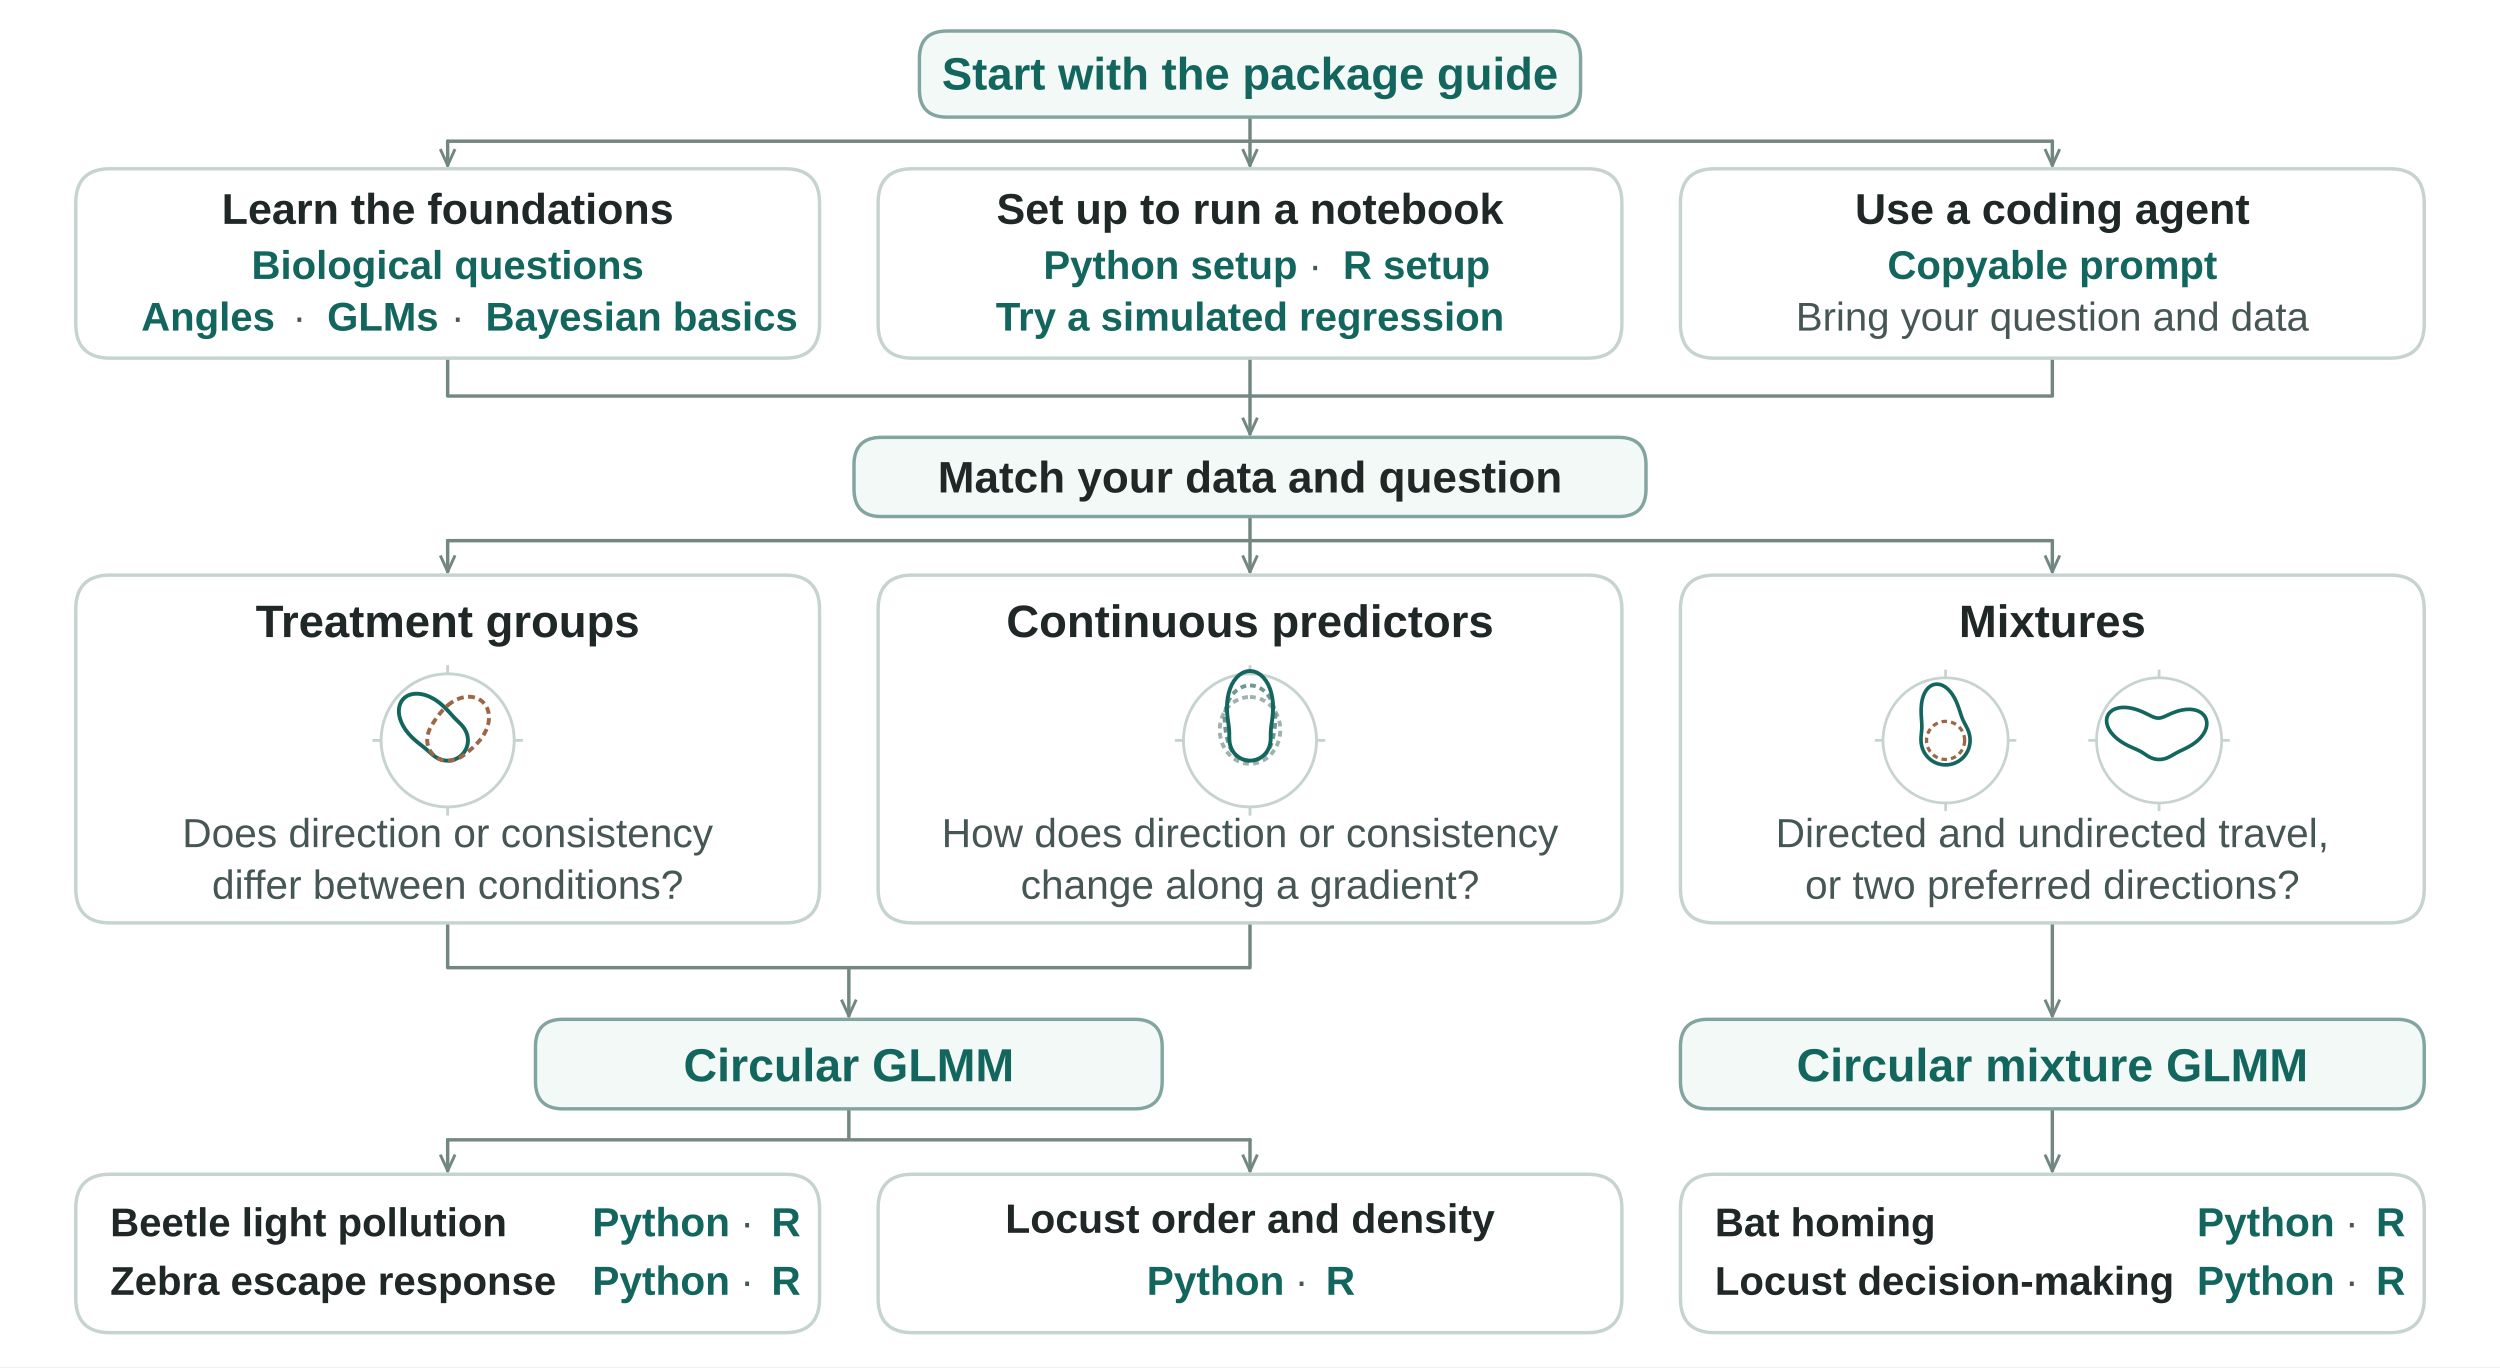
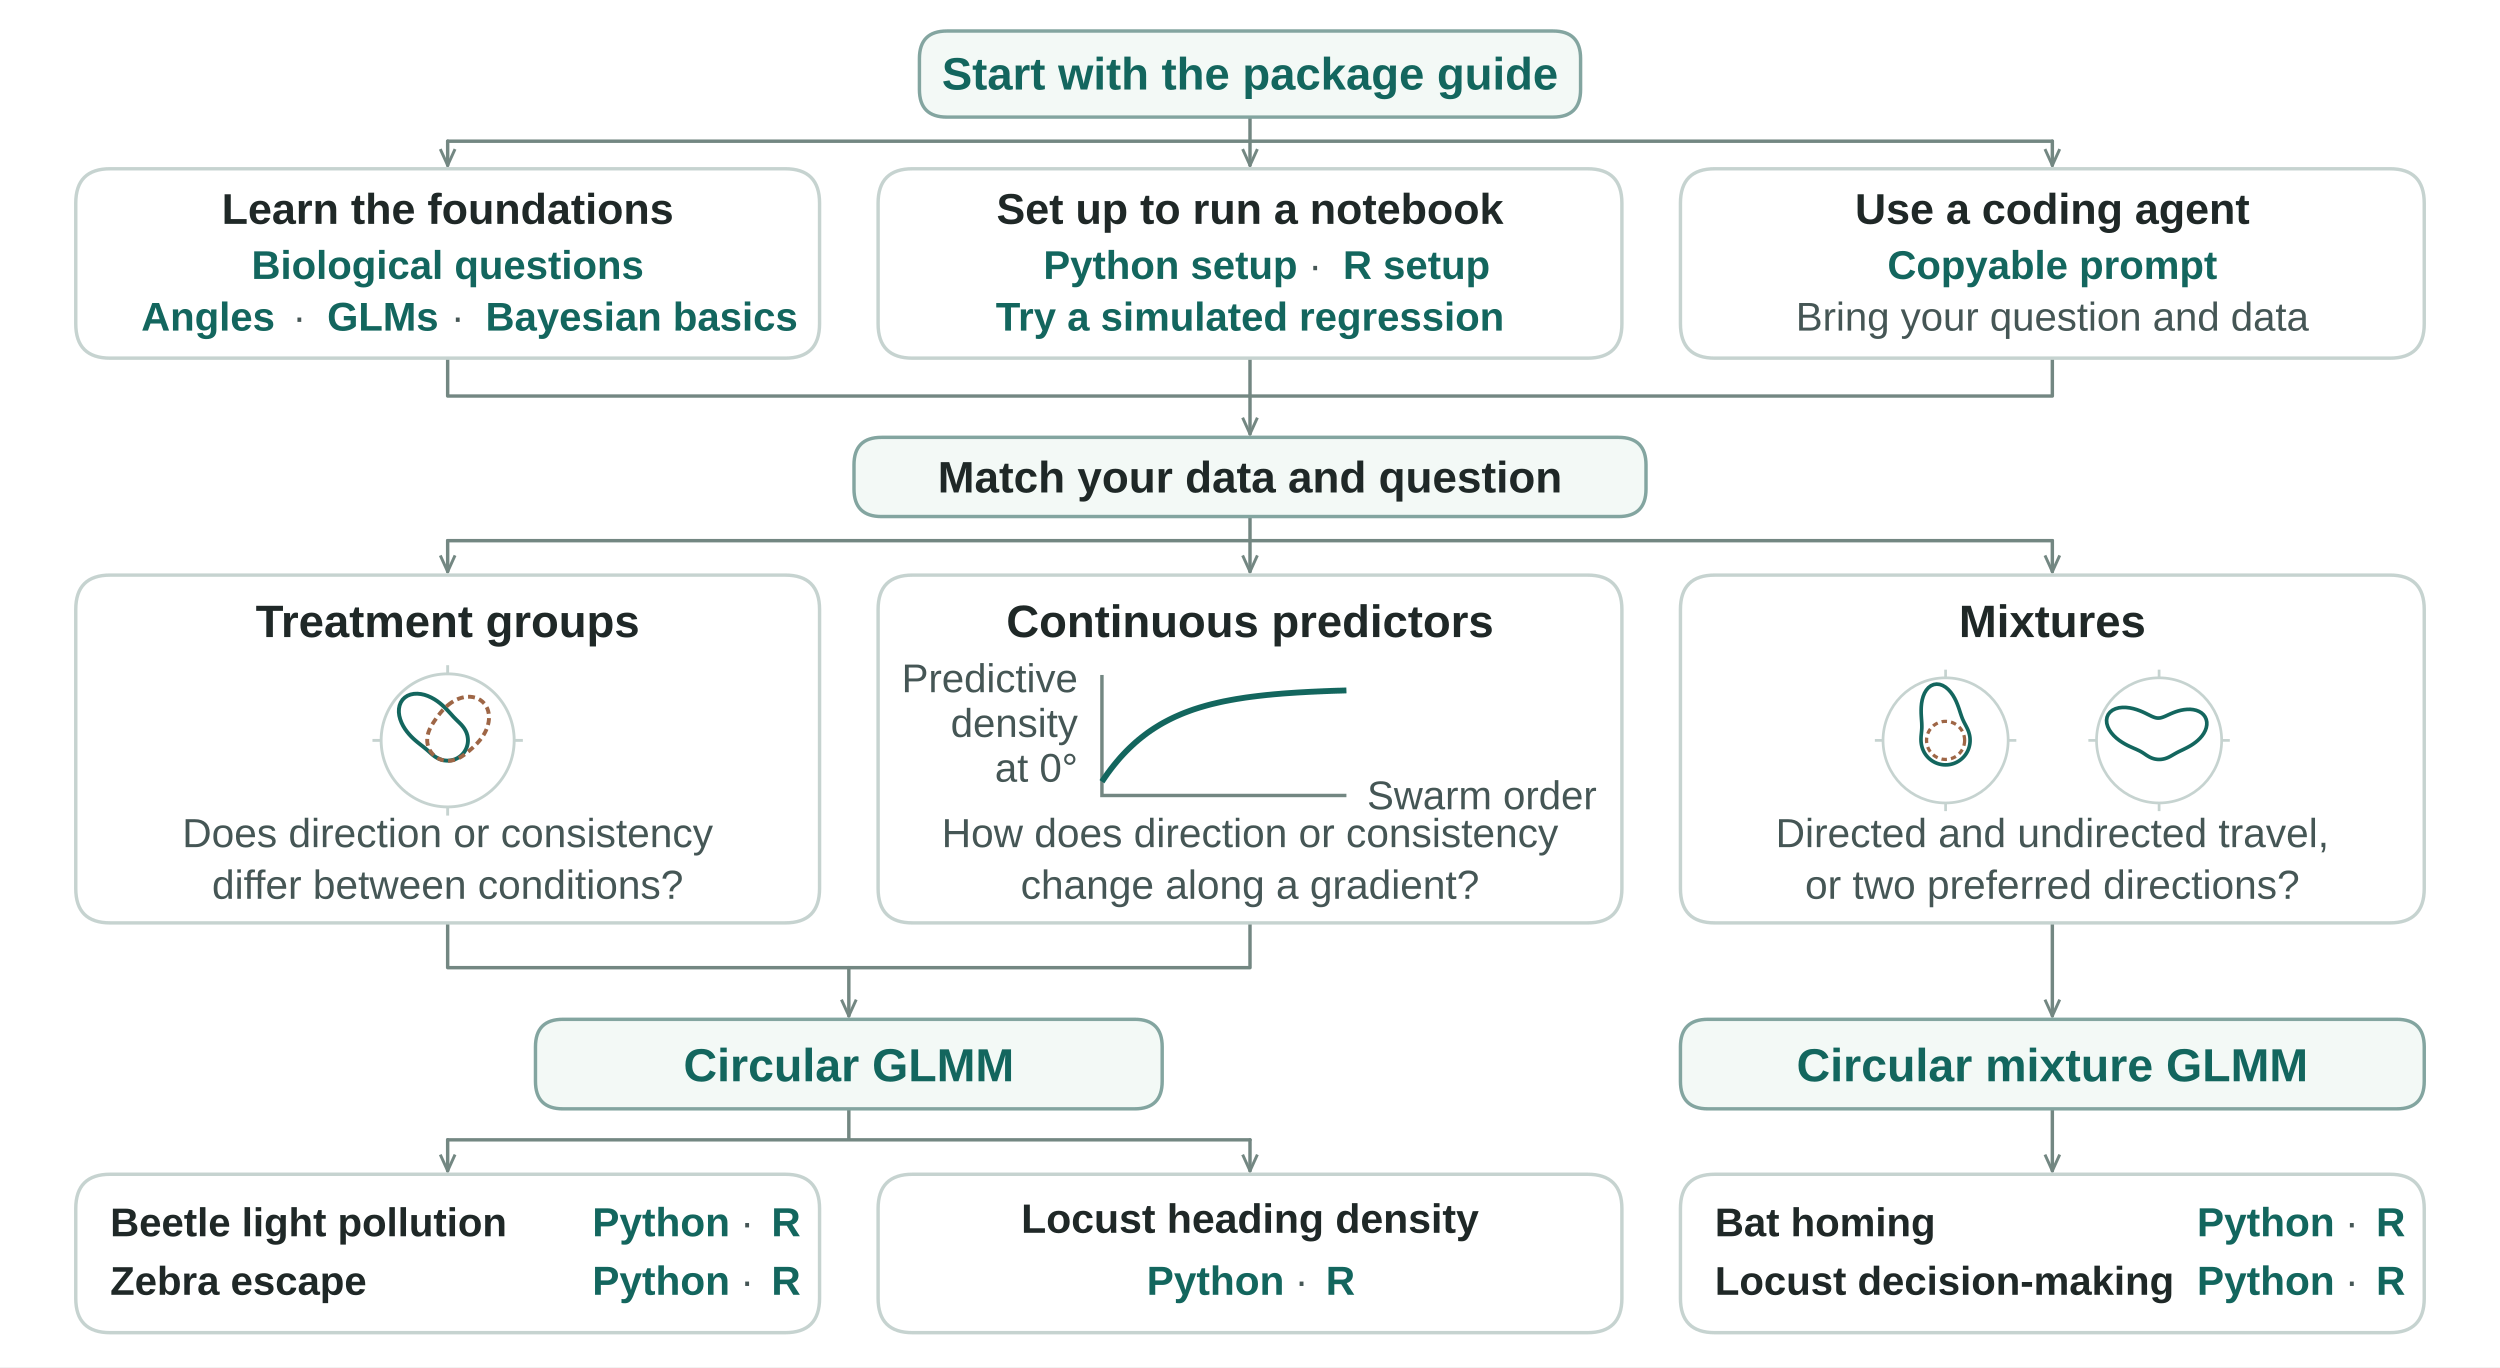
<svg xmlns="http://www.w3.org/2000/svg" xmlns:xlink="http://www.w3.org/1999/xlink" width="178mm" height="97.34mm" viewBox="0 0 726 397" aria-labelledby="figure-title figure-desc">
  <defs>
    <marker id="arrow" viewBox="0 0 7 7" refX="6.5" refY="3.5" markerWidth="6" markerHeight="6" orient="auto" markerUnits="userSpaceOnUse">
      <path d="M1 1 6.5 3.5 1 6" stroke="#738782" stroke-width="1" fill="none" />
    </marker>
  </defs>
  <rect width="726" height="397" fill="white" />
  <g font-family="Arial, Liberation Sans, sans-serif">
    <path d="M363 34V41M130 41H596" stroke="#738782" stroke-width="1" stroke-linecap="round" stroke-linejoin="round" fill="none" />
    <path d="M130 41V48" stroke="#738782" stroke-width="1" stroke-linecap="round" stroke-linejoin="round" fill="none" marker-end="url(#arrow)" />
    <path d="M363 41V48" stroke="#738782" stroke-width="1" stroke-linecap="round" stroke-linejoin="round" fill="none" marker-end="url(#arrow)" />
    <path d="M596 41V48" stroke="#738782" stroke-width="1" stroke-linecap="round" stroke-linejoin="round" fill="none" marker-end="url(#arrow)" />
    <path d="M130 104V115H596V104M363 104V115" stroke="#738782" stroke-width="1" stroke-linecap="round" stroke-linejoin="round" fill="none" />
    <path d="M363 115V126" stroke="#738782" stroke-width="1" stroke-linecap="round" stroke-linejoin="round" fill="none" marker-end="url(#arrow)" />
    <path d="M363 150V157M130 157H596" stroke="#738782" stroke-width="1" stroke-linecap="round" stroke-linejoin="round" fill="none" />
    <path d="M130 157V166" stroke="#738782" stroke-width="1" stroke-linecap="round" stroke-linejoin="round" fill="none" marker-end="url(#arrow)" />
    <path d="M363 157V166" stroke="#738782" stroke-width="1" stroke-linecap="round" stroke-linejoin="round" fill="none" marker-end="url(#arrow)" />
    <path d="M596 157V166" stroke="#738782" stroke-width="1" stroke-linecap="round" stroke-linejoin="round" fill="none" marker-end="url(#arrow)" />
    <path d="M275 9H451Q459 9 459 17V26Q459 34 451 34H275Q267 34 267 26V17Q267 9 275 9Z" fill="#f3f9f6" stroke="#83a5a0" stroke-width="1" />
    <a id="docs" href="https://jakegraving.com/unwrap/" xlink:href="https://jakegraving.com/unwrap/">
      <text x="363" y="26" text-anchor="middle" font-size="13.2" fill="#13665e" font-weight="bold">Start with the package guide</text>
    </a>
    <path d="M32 49H228Q238 49 238 59V94Q238 104 228 104H32Q22 104 22 94V59Q22 49 32 49Z" fill="white" stroke="#c6d3d0" stroke-width="1" />
    <path d="M265 49H461Q471 49 471 59V94Q471 104 461 104H265Q255 104 255 94V59Q255 49 265 49Z" fill="white" stroke="#c6d3d0" stroke-width="1" />
    <path d="M498 49H694Q704 49 704 59V94Q704 104 694 104H498Q488 104 488 94V59Q488 49 498 49Z" fill="white" stroke="#c6d3d0" stroke-width="1" />
    <text x="130" y="65" text-anchor="middle" font-size="12.5" fill="#1f2827" font-weight="bold">Learn the foundations</text>
    <a id="entry-biology" href="https://jakegraving.com/unwrap/#start-with-a-biological-question" xlink:href="https://jakegraving.com/unwrap/#start-with-a-biological-question">
      <text x="130" y="81" text-anchor="middle" font-size="11.65" fill="#13665e" font-weight="bold">Biological questions</text>
    </a>
    <a id="entry-angles" href="https://jakegraving.com/unwrap/angle-basics/" xlink:href="https://jakegraving.com/unwrap/angle-basics/">
      <text x="41" y="96" text-anchor="start" font-size="11.65" fill="#13665e" font-weight="bold">Angles</text>
    </a>
    <text x="85" y="96" text-anchor="start" font-size="11.65" fill="#455655">·</text>
    <a id="entry-glms" href="https://jakegraving.com/unwrap/models/#from-a-biological-question-to-a-glm" xlink:href="https://jakegraving.com/unwrap/models/#from-a-biological-question-to-a-glm">
      <text x="95" y="96" text-anchor="start" font-size="11.65" fill="#13665e" font-weight="bold">GLMs</text>
    </a>
    <text x="131" y="96" text-anchor="start" font-size="11.65" fill="#455655">·</text>
    <a id="entry-bayes" href="https://jakegraving.com/unwrap/bayes-basics/" xlink:href="https://jakegraving.com/unwrap/bayes-basics/">
      <text x="141" y="96" text-anchor="start" font-size="11.65" fill="#13665e" font-weight="bold">Bayesian basics</text>
    </a>
    <text x="363" y="65" text-anchor="middle" font-size="12.5" fill="#1f2827" font-weight="bold">Set up to run a notebook</text>
    <a id="setup-python" href="https://jakegraving.com/unwrap/getting-started/" xlink:href="https://jakegraving.com/unwrap/getting-started/">
      <text x="303" y="81" text-anchor="start" font-size="11.65" fill="#13665e" font-weight="bold">Python setup</text>
    </a>
    <text x="380" y="81" text-anchor="start" font-size="11.65" fill="#455655">·</text>
    <a id="setup-r" href="https://jakegraving.com/unwrap/getting-started-r/" xlink:href="https://jakegraving.com/unwrap/getting-started-r/">
      <text x="390" y="81" text-anchor="start" font-size="11.65" fill="#13665e" font-weight="bold">R setup</text>
    </a>
    <a id="intro-tutorial" href="https://jakegraving.com/unwrap/examples/#the-tutorial" xlink:href="https://jakegraving.com/unwrap/examples/#the-tutorial">
      <text x="363" y="96" text-anchor="middle" font-size="11.65" fill="#13665e" font-weight="bold">Try a simulated regression</text>
    </a>
    <text x="596" y="65" text-anchor="middle" font-size="12.5" fill="#1f2827" font-weight="bold">Use a coding agent</text>
    <a id="entry-agent" href="https://jakegraving.com/unwrap/coding-agents/#copyable-prompt" xlink:href="https://jakegraving.com/unwrap/coding-agents/#copyable-prompt">
      <text x="596" y="81" text-anchor="middle" font-size="11.65" fill="#13665e" font-weight="bold">Copyable prompt</text>
    </a>
    <text x="596" y="96" text-anchor="middle" font-size="11.65" fill="#455655">Bring your question and data</text>
    <path d="M256 127H470Q478 127 478 135V142Q478 150 470 150H256Q248 150 248 142V135Q248 127 256 127Z" fill="#f3f9f6" stroke="#83a5a0" stroke-width="1" />
    <text x="363" y="143" text-anchor="middle" font-size="12.8" fill="#1f2827" font-weight="bold">Match your data and question</text>
    <path d="M130 268V281H363V268" stroke="#738782" stroke-width="1" stroke-linecap="round" stroke-linejoin="round" fill="none" />
    <path d="M246.5 281V295" stroke="#738782" stroke-width="1" stroke-linecap="round" stroke-linejoin="round" fill="none" marker-end="url(#arrow)" />
    <path d="M596 268V295" stroke="#738782" stroke-width="1" stroke-linecap="round" stroke-linejoin="round" fill="none" marker-end="url(#arrow)" />
    <path d="M246.5 322V331M130 331H363" stroke="#738782" stroke-width="1" stroke-linecap="round" stroke-linejoin="round" fill="none" />
    <path d="M130 331V340" stroke="#738782" stroke-width="1" stroke-linecap="round" stroke-linejoin="round" fill="none" marker-end="url(#arrow)" />
    <path d="M363 331V340" stroke="#738782" stroke-width="1" stroke-linecap="round" stroke-linejoin="round" fill="none" marker-end="url(#arrow)" />
    <path d="M596 322V340" stroke="#738782" stroke-width="1" stroke-linecap="round" stroke-linejoin="round" fill="none" marker-end="url(#arrow)" />
    <path d="M32 167H228Q238 167 238 177V258Q238 268 228 268H32Q22 268 22 258V177Q22 167 32 167Z" fill="white" stroke="#c6d3d0" stroke-width="1" />
    <g transform="translate(130 215) scale(0.84)" aria-hidden="true">
      <circle r="23" fill="none" stroke="#c6d3d0" />
      <path d="M0 -26v3m0 46v3m-26 -26h3m46 0h3" stroke="#c6d3d0" fill="none" />
      <path d="M0.00,-10.35 L0.51,-9.79 L0.98,-9.28 L1.40,-8.82 L1.78,-8.39 L2.14,-8.00 L2.49,-7.65 L2.81,-7.32 L3.12,-7.01 L3.42,-6.72 L3.71,-6.43 L4.00,-6.16 L4.27,-5.88 L4.54,-5.61 L4.80,-5.33 L5.04,-5.04 L5.28,-4.75 L5.50,-4.46 L5.72,-4.15 L5.91,-3.84 L6.10,-3.52 L6.27,-3.19 L6.42,-2.86 L6.56,-2.52 L6.67,-2.17 L6.78,-1.82 L6.86,-1.46 L6.92,-1.10 L6.97,-0.73 L7.00,-0.37 L7.01,-0.00 L7.00,0.37 L6.97,0.73 L6.92,1.10 L6.85,1.46 L6.76,1.81 L6.66,2.16 L6.54,2.51 L6.40,2.85 L6.24,3.18 L6.06,3.50 L5.87,3.81 L5.66,4.12 L5.44,4.41 L5.20,4.69 L4.95,4.95 L4.69,5.20 L4.41,5.44 L4.12,5.66 L3.81,5.87 L3.50,6.06 L3.18,6.24 L2.85,6.40 L2.51,6.54 L2.16,6.66 L1.81,6.76 L1.46,6.85 L1.10,6.92 L0.73,6.97 L0.37,7.00 L0.00,7.01 L-0.37,7.00 L-0.73,6.97 L-1.10,6.93 L-1.46,6.86 L-1.82,6.78 L-2.17,6.68 L-2.52,6.56 L-2.86,6.43 L-3.20,6.28 L-3.53,6.11 L-3.85,5.93 L-4.17,5.74 L-4.48,5.53 L-4.78,5.31 L-5.08,5.08 L-5.37,4.84 L-5.67,4.59 L-5.96,4.33 L-6.26,4.06 L-6.56,3.79 L-6.88,3.51 L-7.22,3.21 L-7.58,2.91 L-7.97,2.59 L-8.39,2.25 L-8.86,1.88 L-9.37,1.48 L-9.92,1.04 L-10.53,0.55 L-11.18,0.00 L-11.87,-0.62 L-12.59,-1.32 L-13.32,-2.11 L-14.05,-2.99 L-14.75,-3.95 L-15.39,-5.00 L-15.95,-6.12 L-16.40,-7.30 L-16.72,-8.52 L-16.87,-9.74 L-16.84,-10.93 L-16.62,-12.07 L-16.20,-13.12 L-15.60,-14.05 L-14.82,-14.82 L-13.89,-15.43 L-12.84,-15.85 L-11.69,-16.09 L-10.48,-16.14 L-9.25,-16.02 L-8.02,-15.75 L-6.83,-15.34 L-5.69,-14.82 L-4.62,-14.23 L-3.64,-13.59 L-2.75,-12.92 L-1.94,-12.24 L-1.22,-11.58 L-0.57,-10.94 L-0.00,-10.35Z" fill="none" stroke="#13665e" stroke-width="1.35" stroke-linejoin="round" />
      <path d="M0.00,-12.09 L0.66,-12.62 L1.38,-13.13 L2.16,-13.61 L2.99,-14.05 L3.86,-14.42 L4.79,-14.73 L5.74,-14.95 L6.71,-15.07 L7.69,-15.09 L8.65,-14.98 L9.59,-14.76 L10.47,-14.42 L11.30,-13.95 L12.04,-13.38 L12.70,-12.70 L13.24,-11.92 L13.68,-11.08 L14.00,-10.17 L14.20,-9.22 L14.29,-8.25 L14.27,-7.27 L14.15,-6.30 L13.94,-5.35 L13.66,-4.44 L13.31,-3.57 L12.91,-2.74 L12.48,-1.98 L12.02,-1.26 L11.55,-0.61 L11.08,-0.00 L10.60,0.56 L10.14,1.07 L9.69,1.53 L9.25,1.97 L8.83,2.37 L8.42,2.74 L8.03,3.08 L7.66,3.41 L7.30,3.72 L6.95,4.01 L6.61,4.29 L6.27,4.55 L5.94,4.81 L5.61,5.05 L5.28,5.28 L4.95,5.50 L4.62,5.71 L4.29,5.90 L3.95,6.08 L3.61,6.25 L3.26,6.40 L2.91,6.54 L2.56,6.67 L2.20,6.77 L1.84,6.86 L1.47,6.94 L1.11,7.00 L0.74,7.03 L0.37,7.06 L0.00,7.06 L-0.37,7.04 L-0.74,7.01 L-1.10,6.96 L-1.46,6.89 L-1.82,6.80 L-2.17,6.69 L-2.52,6.57 L-2.86,6.42 L-3.19,6.26 L-3.51,6.09 L-3.83,5.89 L-4.13,5.69 L-4.42,5.46 L-4.70,5.22 L-4.97,4.97 L-5.22,4.70 L-5.46,4.42 L-5.69,4.13 L-5.90,3.83 L-6.09,3.52 L-6.27,3.19 L-6.43,2.86 L-6.57,2.52 L-6.70,2.18 L-6.80,1.82 L-6.89,1.47 L-6.97,1.10 L-7.02,0.74 L-7.06,0.37 L-7.07,0.00 L-7.07,-0.37 L-7.06,-0.74 L-7.02,-1.11 L-6.97,-1.48 L-6.90,-1.85 L-6.81,-2.21 L-6.71,-2.58 L-6.59,-2.94 L-6.46,-3.29 L-6.32,-3.65 L-6.16,-4.00 L-5.99,-4.35 L-5.80,-4.70 L-5.61,-5.05 L-5.40,-5.40 L-5.19,-5.76 L-4.96,-6.12 L-4.72,-6.49 L-4.46,-6.87 L-4.19,-7.26 L-3.91,-7.67 L-3.60,-8.09 L-3.27,-8.53 L-2.92,-8.99 L-2.54,-9.47 L-2.12,-9.97 L-1.66,-10.49 L-1.16,-11.02 L-0.61,-11.55 L-0.00,-12.09Z" fill="none" stroke="#9e6646" stroke-width="1.35" stroke-linejoin="round" stroke-dasharray="2.4 1.5" />
    </g>
    <text x="130" y="185" text-anchor="middle" font-size="13.2" fill="#1f2827" font-weight="bold">Treatment groups</text>
    <text x="130" y="246" text-anchor="middle" font-size="11.8" fill="#455655">Does direction or consistency</text>
    <text x="130" y="261" text-anchor="middle" font-size="11.8" fill="#455655">differ between conditions?</text>
    <path d="M32 341H228Q238 341 238 351V377Q238 387 228 387H32Q22 387 22 377V351Q22 341 32 341Z" fill="white" stroke="#c6d3d0" stroke-width="1" />
    <text x="32" y="359" text-anchor="start" font-size="11.65" fill="#1f2827" font-weight="bold">Beetle light pollution</text>
    <a id="beetles-python" href="https://jakegraving.com/unwrap/notebooks/beetles/" xlink:href="https://jakegraving.com/unwrap/notebooks/beetles/">
      <text x="172" y="359" text-anchor="start" font-size="11.8" fill="#13665e" font-weight="bold">Python</text>
    </a>
    <text x="215" y="359" text-anchor="start" font-size="11.8" fill="#455655">·</text>
    <a id="beetles-r" href="https://jakegraving.com/unwrap/notebooks_r/beetles/" xlink:href="https://jakegraving.com/unwrap/notebooks_r/beetles/">
      <text x="224" y="359" text-anchor="start" font-size="11.8" fill="#13665e" font-weight="bold">R</text>
    </a>
-     <text x="32" y="376" text-anchor="start" font-size="11.65" fill="#1f2827" font-weight="bold">Zebra escape response</text>
+     <text x="32" y="376" text-anchor="start" font-size="11.65" fill="#1f2827" font-weight="bold">Zebra escape</text>
    <a id="zebra_escape-python" href="https://jakegraving.com/unwrap/notebooks/zebra_escape/" xlink:href="https://jakegraving.com/unwrap/notebooks/zebra_escape/">
      <text x="172" y="376" text-anchor="start" font-size="11.8" fill="#13665e" font-weight="bold">Python</text>
    </a>
    <text x="215" y="376" text-anchor="start" font-size="11.8" fill="#455655">·</text>
    <a id="zebra_escape-r" href="https://jakegraving.com/unwrap/notebooks_r/zebra_escape/" xlink:href="https://jakegraving.com/unwrap/notebooks_r/zebra_escape/">
      <text x="224" y="376" text-anchor="start" font-size="11.8" fill="#13665e" font-weight="bold">R</text>
    </a>
    <path d="M265 167H461Q471 167 471 177V258Q471 268 461 268H265Q255 268 255 258V177Q255 167 265 167Z" fill="white" stroke="#c6d3d0" stroke-width="1" />
-     <g transform="translate(363 215) scale(0.84)" aria-hidden="true">
-       <circle r="23" fill="none" stroke="#c6d3d0" />
-       <path d="M0 -26v3m0 46v3m-26 -26h3m46 0h3" stroke="#c6d3d0" fill="none" />
-       <path d="M0.00,-15.00 L0.78,-14.97 L1.56,-14.87 L2.33,-14.72 L3.08,-14.50 L3.81,-14.23 L4.52,-13.90 L5.19,-13.52 L5.83,-13.10 L6.43,-12.63 L7.00,-12.12 L7.52,-11.58 L8.00,-11.01 L8.43,-10.42 L8.82,-9.80 L9.17,-9.17 L9.47,-8.53 L9.73,-7.88 L9.95,-7.23 L10.13,-6.58 L10.26,-5.93 L10.37,-5.28 L10.43,-4.65 L10.47,-4.02 L10.47,-3.40 L10.44,-2.80 L10.39,-2.21 L10.31,-1.63 L10.21,-1.07 L10.09,-0.53 L9.94,-0.00 L9.78,0.51 L9.60,1.01 L9.40,1.49 L9.19,1.95 L8.96,2.40 L8.71,2.83 L8.46,3.25 L8.18,3.64 L7.90,4.03 L7.61,4.39 L7.30,4.74 L6.99,5.08 L6.66,5.39 L6.32,5.69 L5.98,5.98 L5.62,6.24 L5.26,6.49 L4.88,6.72 L4.51,6.94 L4.12,7.13 L3.73,7.31 L3.33,7.47 L2.92,7.62 L2.51,7.74 L2.10,7.84 L1.69,7.93 L1.27,8.00 L0.85,8.04 L0.42,8.07 L0.00,8.08 L-0.42,8.07 L-0.85,8.04 L-1.27,8.00 L-1.69,7.93 L-2.10,7.84 L-2.51,7.74 L-2.92,7.62 L-3.33,7.47 L-3.73,7.31 L-4.12,7.13 L-4.51,6.94 L-4.88,6.72 L-5.26,6.49 L-5.62,6.24 L-5.98,5.98 L-6.32,5.69 L-6.66,5.39 L-6.99,5.08 L-7.30,4.74 L-7.61,4.39 L-7.90,4.03 L-8.18,3.64 L-8.46,3.25 L-8.71,2.83 L-8.96,2.40 L-9.19,1.95 L-9.40,1.49 L-9.60,1.01 L-9.78,0.51 L-9.94,0.00 L-10.09,-0.53 L-10.21,-1.07 L-10.31,-1.63 L-10.39,-2.21 L-10.44,-2.80 L-10.47,-3.40 L-10.47,-4.02 L-10.43,-4.65 L-10.37,-5.28 L-10.26,-5.93 L-10.13,-6.58 L-9.95,-7.23 L-9.73,-7.88 L-9.47,-8.53 L-9.17,-9.17 L-8.82,-9.80 L-8.43,-10.42 L-8.00,-11.01 L-7.52,-11.58 L-7.00,-12.12 L-6.43,-12.63 L-5.83,-13.10 L-5.19,-13.52 L-4.52,-13.90 L-3.81,-14.23 L-3.08,-14.50 L-2.33,-14.72 L-1.56,-14.87 L-0.78,-14.97 L-0.00,-15.00Z" fill="none" stroke="#9eb3ae" stroke-width="1.35" stroke-linejoin="round" stroke-dasharray="2 1.5" />
-       <path d="M0.00,-19.00 L0.99,-18.93 L1.97,-18.71 L2.91,-18.36 L3.80,-17.89 L4.63,-17.30 L5.40,-16.61 L6.08,-15.84 L6.68,-15.00 L7.19,-14.12 L7.62,-13.20 L7.97,-12.28 L8.25,-11.35 L8.45,-10.44 L8.60,-9.55 L8.69,-8.69 L8.73,-7.86 L8.74,-7.08 L8.72,-6.34 L8.68,-5.64 L8.62,-4.98 L8.55,-4.36 L8.48,-3.77 L8.39,-3.22 L8.31,-2.70 L8.22,-2.20 L8.12,-1.73 L8.03,-1.27 L7.93,-0.83 L7.83,-0.41 L7.73,-0.00 L7.62,0.40 L7.50,0.79 L7.38,1.17 L7.25,1.54 L7.10,1.90 L6.95,2.26 L6.78,2.60 L6.61,2.94 L6.42,3.27 L6.22,3.59 L6.00,3.90 L5.78,4.20 L5.54,4.48 L5.29,4.76 L5.02,5.02 L4.74,5.27 L4.46,5.50 L4.16,5.72 L3.85,5.93 L3.53,6.12 L3.21,6.29 L2.87,6.45 L2.53,6.58 L2.18,6.71 L1.82,6.81 L1.47,6.89 L1.10,6.96 L0.74,7.01 L0.37,7.03 L0.00,7.04 L-0.37,7.03 L-0.74,7.01 L-1.10,6.96 L-1.47,6.89 L-1.82,6.81 L-2.18,6.71 L-2.53,6.58 L-2.87,6.45 L-3.21,6.29 L-3.53,6.12 L-3.85,5.93 L-4.16,5.72 L-4.46,5.50 L-4.74,5.27 L-5.02,5.02 L-5.29,4.76 L-5.54,4.48 L-5.78,4.20 L-6.00,3.90 L-6.22,3.59 L-6.42,3.27 L-6.61,2.94 L-6.78,2.60 L-6.95,2.26 L-7.10,1.90 L-7.25,1.54 L-7.38,1.17 L-7.50,0.79 L-7.62,0.40 L-7.73,0.00 L-7.83,-0.41 L-7.93,-0.83 L-8.03,-1.27 L-8.12,-1.73 L-8.22,-2.20 L-8.31,-2.70 L-8.39,-3.22 L-8.48,-3.77 L-8.55,-4.36 L-8.62,-4.98 L-8.68,-5.64 L-8.72,-6.34 L-8.74,-7.08 L-8.73,-7.86 L-8.69,-8.69 L-8.60,-9.55 L-8.45,-10.44 L-8.25,-11.35 L-7.97,-12.28 L-7.62,-13.20 L-7.19,-14.12 L-6.68,-15.00 L-6.08,-15.84 L-5.40,-16.61 L-4.63,-17.30 L-3.80,-17.89 L-2.91,-18.36 L-1.97,-18.71 L-0.99,-18.93 L-0.00,-19.00Z" fill="none" stroke="#729691" stroke-width="1.35" stroke-linejoin="round" stroke-dasharray="2 1.5" />
-       <path d="M0.00,-24.00 L1.25,-23.85 L2.46,-23.41 L3.60,-22.70 L4.62,-21.75 L5.52,-20.61 L6.28,-19.32 L6.88,-17.92 L7.33,-16.47 L7.65,-15.02 L7.85,-13.60 L7.95,-12.23 L7.96,-10.96 L7.92,-9.78 L7.83,-8.70 L7.73,-7.73 L7.62,-6.86 L7.51,-6.08 L7.41,-5.39 L7.33,-4.76 L7.27,-4.20 L7.22,-3.68 L7.19,-3.20 L7.18,-2.75 L7.17,-2.33 L7.17,-1.92 L7.16,-1.52 L7.16,-1.13 L7.15,-0.75 L7.14,-0.37 L7.11,-0.00 L7.08,0.37 L7.03,0.74 L6.97,1.10 L6.89,1.46 L6.79,1.82 L6.68,2.17 L6.55,2.52 L6.41,2.85 L6.25,3.18 L6.07,3.50 L5.88,3.82 L5.67,4.12 L5.44,4.41 L5.21,4.69 L4.95,4.95 L4.69,5.20 L4.41,5.44 L4.12,5.66 L3.81,5.87 L3.50,6.06 L3.18,6.24 L2.85,6.40 L2.51,6.54 L2.16,6.66 L1.81,6.76 L1.46,6.85 L1.10,6.91 L0.73,6.96 L0.37,6.99 L0.00,7.00 L-0.37,6.99 L-0.73,6.96 L-1.10,6.91 L-1.46,6.85 L-1.81,6.76 L-2.16,6.66 L-2.51,6.54 L-2.85,6.40 L-3.18,6.24 L-3.50,6.06 L-3.81,5.87 L-4.12,5.66 L-4.41,5.44 L-4.69,5.20 L-4.95,4.95 L-5.21,4.69 L-5.44,4.41 L-5.67,4.12 L-5.88,3.82 L-6.07,3.50 L-6.25,3.18 L-6.41,2.85 L-6.55,2.52 L-6.68,2.17 L-6.79,1.82 L-6.89,1.46 L-6.97,1.10 L-7.03,0.74 L-7.08,0.37 L-7.11,0.00 L-7.14,-0.37 L-7.15,-0.75 L-7.16,-1.13 L-7.16,-1.52 L-7.17,-1.92 L-7.17,-2.33 L-7.18,-2.75 L-7.19,-3.20 L-7.22,-3.68 L-7.27,-4.20 L-7.33,-4.76 L-7.41,-5.39 L-7.51,-6.08 L-7.62,-6.86 L-7.73,-7.73 L-7.83,-8.70 L-7.92,-9.78 L-7.96,-10.96 L-7.95,-12.23 L-7.85,-13.60 L-7.65,-15.02 L-7.33,-16.47 L-6.88,-17.92 L-6.28,-19.32 L-5.52,-20.61 L-4.62,-21.75 L-3.60,-22.70 L-2.46,-23.41 L-1.25,-23.85 L-0.00,-24.00Z" fill="none" stroke="#13665e" stroke-width="1.35" stroke-linejoin="round" />
-     </g>
+     <path d="M320 196V231H391" stroke="#738782" fill="none" />
+     <path d="M320.00,227.00 L320.89,225.68 L321.77,224.43 L322.66,223.24 L323.55,222.11 L324.44,221.03 L325.32,220.00 L326.21,219.03 L327.10,218.10 L327.99,217.22 L328.88,216.38 L329.76,215.58 L330.65,214.82 L331.54,214.10 L332.43,213.41 L333.31,212.75 L334.20,212.13 L335.09,211.54 L335.98,210.98 L336.86,210.44 L337.75,209.93 L338.64,209.45 L339.52,208.99 L340.41,208.55 L341.30,208.13 L342.19,207.74 L343.07,207.36 L343.96,207.00 L344.85,206.66 L345.74,206.33 L346.62,206.02 L347.51,205.73 L348.40,205.45 L349.29,205.19 L350.18,204.93 L351.06,204.69 L351.95,204.46 L352.84,204.25 L353.73,204.04 L354.61,203.84 L355.50,203.65 L356.39,203.48 L357.27,203.31 L358.16,203.15 L359.05,202.99 L359.94,202.85 L360.82,202.71 L361.71,202.57 L362.60,202.45 L363.49,202.33 L364.38,202.22 L365.26,202.11 L366.15,202.01 L367.04,201.91 L367.93,201.81 L368.81,201.73 L369.70,201.64 L370.59,201.56 L371.48,201.49 L372.36,201.41 L373.25,201.34 L374.14,201.28 L375.02,201.22 L375.91,201.16 L376.80,201.10 L377.69,201.05 L378.57,201.00 L379.46,200.95 L380.35,200.90 L381.24,200.86 L382.12,200.82 L383.01,200.78 L383.90,200.74 L384.79,200.70 L385.68,200.67 L386.56,200.63 L387.45,200.60 L388.34,200.57 L389.23,200.55 L390.11,200.52 L391.00,200.49" stroke="#13665e" stroke-width="1.7" fill="none" />
+     <text x="313" y="201" text-anchor="end" font-size="11.65" fill="#455655">Predictive</text>
+     <text x="313" y="214" text-anchor="end" font-size="11.65" fill="#455655">density</text>
+     <text x="313" y="227" text-anchor="end" font-size="11.65" fill="#455655">at 0°</text>
+     <text x="397" y="235" text-anchor="start" font-size="11.65" fill="#455655">Swarm order</text>
    <text x="363" y="185" text-anchor="middle" font-size="13.2" fill="#1f2827" font-weight="bold">Continuous predictors</text>
    <text x="363" y="246" text-anchor="middle" font-size="11.8" fill="#455655">How does direction or consistency</text>
    <text x="363" y="261" text-anchor="middle" font-size="11.8" fill="#455655">change along a gradient?</text>
    <path d="M265 341H461Q471 341 471 351V377Q471 387 461 387H265Q255 387 255 377V351Q255 341 265 341Z" fill="white" stroke="#c6d3d0" stroke-width="1" />
-     <text x="363" y="358" text-anchor="middle" font-size="11.9" fill="#1f2827" font-weight="bold">Locust order and density</text>
+     <text x="363" y="358" text-anchor="middle" font-size="11.9" fill="#1f2827" font-weight="bold">Locust heading density</text>
    <a id="locust_density_order-python" href="https://jakegraving.com/unwrap/notebooks/locust_density_order/" xlink:href="https://jakegraving.com/unwrap/notebooks/locust_density_order/">
      <text x="333" y="376" text-anchor="start" font-size="11.8" fill="#13665e" font-weight="bold">Python</text>
    </a>
    <text x="376" y="376" text-anchor="start" font-size="11.8" fill="#455655">·</text>
    <a id="locust_density_order-r" href="https://jakegraving.com/unwrap/notebooks_r/locust_density_order/" xlink:href="https://jakegraving.com/unwrap/notebooks_r/locust_density_order/">
      <text x="385" y="376" text-anchor="start" font-size="11.8" fill="#13665e" font-weight="bold">R</text>
    </a>
    <path d="M498 167H694Q704 167 704 177V258Q704 268 694 268H498Q488 268 488 258V177Q488 167 498 167Z" fill="white" stroke="#c6d3d0" stroke-width="1" />
    <g transform="translate(565 215) scale(0.79)" aria-hidden="true">
      <circle r="23" fill="none" stroke="#c6d3d0" />
      <path d="M0 -26v3m0 46v3m-26 -26h3m46 0h3" stroke="#c6d3d0" fill="none" />
      <circle r="7" fill="none" stroke="#9e6646" stroke-width="1.2" stroke-dasharray="2 1.5" />
      <path d="M0.00,-19.55 L0.98,-18.72 L1.86,-17.74 L2.64,-16.66 L3.30,-15.53 L3.86,-14.40 L4.32,-13.30 L4.71,-12.27 L5.04,-11.31 L5.32,-10.44 L5.58,-9.66 L5.82,-8.96 L6.05,-8.33 L6.28,-7.76 L6.52,-7.24 L6.75,-6.75 L6.99,-6.29 L7.22,-5.85 L7.45,-5.41 L7.67,-4.98 L7.89,-4.55 L8.09,-4.12 L8.27,-3.68 L8.44,-3.24 L8.58,-2.79 L8.71,-2.33 L8.82,-1.87 L8.90,-1.41 L8.96,-0.94 L8.99,-0.47 L9.00,-0.00 L8.99,0.47 L8.95,0.94 L8.89,1.41 L8.80,1.87 L8.69,2.33 L8.56,2.78 L8.40,3.23 L8.22,3.66 L8.02,4.09 L7.79,4.50 L7.55,4.90 L7.28,5.29 L6.99,5.66 L6.69,6.02 L6.36,6.36 L6.02,6.69 L5.66,6.99 L5.29,7.28 L4.90,7.55 L4.50,7.79 L4.09,8.02 L3.66,8.22 L3.23,8.40 L2.78,8.56 L2.33,8.69 L1.87,8.80 L1.41,8.89 L0.94,8.95 L0.47,8.99 L0.00,9.00 L-0.47,8.99 L-0.94,8.95 L-1.41,8.89 L-1.87,8.80 L-2.33,8.69 L-2.78,8.56 L-3.23,8.40 L-3.66,8.22 L-4.09,8.02 L-4.50,7.79 L-4.90,7.55 L-5.29,7.28 L-5.66,6.99 L-6.02,6.69 L-6.36,6.36 L-6.69,6.02 L-6.99,5.66 L-7.28,5.29 L-7.55,4.90 L-7.80,4.50 L-8.02,4.09 L-8.22,3.66 L-8.41,3.23 L-8.56,2.78 L-8.70,2.33 L-8.81,1.87 L-8.90,1.41 L-8.97,0.94 L-9.02,0.47 L-9.04,0.00 L-9.05,-0.47 L-9.03,-0.95 L-9.01,-1.43 L-8.97,-1.91 L-8.92,-2.39 L-8.87,-2.88 L-8.82,-3.39 L-8.78,-3.91 L-8.74,-4.46 L-8.73,-5.04 L-8.74,-5.67 L-8.76,-6.37 L-8.81,-7.13 L-8.87,-7.98 L-8.93,-8.93 L-8.98,-9.97 L-8.99,-11.10 L-8.95,-12.32 L-8.83,-13.59 L-8.60,-14.89 L-8.24,-16.17 L-7.74,-17.38 L-7.09,-18.47 L-6.30,-19.39 L-5.38,-20.09 L-4.36,-20.53 L-3.28,-20.69 L-2.16,-20.57 L-1.06,-20.18 L-0.00,-19.55Z" fill="none" stroke="#13665e" stroke-width="1.35" stroke-linejoin="round" />
    </g>
    <g transform="translate(627 215) scale(0.79)" aria-hidden="true">
      <circle r="23" fill="none" stroke="#c6d3d0" />
      <path d="M0 -26v3m0 46v3m-26 -26h3m46 0h3" stroke="#c6d3d0" fill="none" />
      <path d="M0.00,-8.21 L0.43,-8.26 L0.88,-8.37 L1.35,-8.52 L1.85,-8.71 L2.40,-8.94 L2.99,-9.21 L3.65,-9.51 L4.38,-9.84 L5.18,-10.17 L6.06,-10.50 L7.02,-10.81 L8.05,-11.08 L9.14,-11.28 L10.27,-11.40 L11.42,-11.42 L12.55,-11.30 L13.65,-11.05 L14.66,-10.65 L15.57,-10.11 L16.33,-9.43 L16.92,-8.62 L17.32,-7.71 L17.53,-6.73 L17.53,-5.70 L17.34,-4.65 L16.97,-3.61 L16.44,-2.60 L15.79,-1.66 L15.04,-0.79 L14.23,-0.00 L13.39,0.70 L12.54,1.32 L11.71,1.86 L10.91,2.32 L10.16,2.72 L9.46,3.07 L8.82,3.39 L8.23,3.67 L7.70,3.92 L7.21,4.16 L6.76,4.39 L6.35,4.61 L5.96,4.83 L5.59,5.04 L5.24,5.24 L4.90,5.44 L4.56,5.63 L4.23,5.82 L3.89,6.00 L3.56,6.16 L3.22,6.32 L2.87,6.46 L2.53,6.58 L2.18,6.70 L1.82,6.79 L1.46,6.87 L1.10,6.93 L0.73,6.98 L0.37,7.00 L0.00,7.01 L-0.37,7.00 L-0.73,6.97 L-1.10,6.92 L-1.46,6.86 L-1.82,6.78 L-2.17,6.67 L-2.52,6.56 L-2.86,6.42 L-3.20,6.27 L-3.53,6.11 L-3.85,5.93 L-4.17,5.74 L-4.49,5.54 L-4.81,5.34 L-5.12,5.12 L-5.45,4.90 L-5.78,4.68 L-6.13,4.46 L-6.51,4.23 L-6.92,4.00 L-7.38,3.76 L-7.90,3.52 L-8.47,3.25 L-9.13,2.97 L-9.87,2.64 L-10.69,2.27 L-11.59,1.84 L-12.56,1.32 L-13.58,0.71 L-14.63,0.00 L-15.67,-0.82 L-16.66,-1.75 L-17.55,-2.78 L-18.31,-3.89 L-18.87,-5.06 L-19.22,-6.24 L-19.31,-7.41 L-19.14,-8.52 L-18.70,-9.53 L-18.01,-10.40 L-17.10,-11.11 L-16.01,-11.63 L-14.78,-11.97 L-13.46,-12.12 L-12.10,-12.10 L-10.75,-11.94 L-9.44,-11.66 L-8.21,-11.30 L-7.07,-10.89 L-6.04,-10.46 L-5.11,-10.03 L-4.29,-9.62 L-3.55,-9.26 L-2.91,-8.94 L-2.33,-8.68 L-1.80,-8.48 L-1.32,-8.33 L-0.87,-8.24 L-0.43,-8.20 L-0.00,-8.21Z" fill="none" stroke="#13665e" stroke-width="1.35" stroke-linejoin="round" />
    </g>
    <text x="596" y="185" text-anchor="middle" font-size="13.2" fill="#1f2827" font-weight="bold">Mixtures</text>
    <text x="596" y="246" text-anchor="middle" font-size="11.8" fill="#455655">Directed and undirected travel,</text>
    <text x="596" y="261" text-anchor="middle" font-size="11.8" fill="#455655">or two preferred directions?</text>
    <path d="M498 341H694Q704 341 704 351V377Q704 387 694 387H498Q488 387 488 377V351Q488 341 498 341Z" fill="white" stroke="#c6d3d0" stroke-width="1" />
    <text x="498" y="359" text-anchor="start" font-size="11.65" fill="#1f2827" font-weight="bold">Bat homing</text>
    <a id="goldshtein_bats-python" href="https://jakegraving.com/unwrap/notebooks/goldshtein_bats/" xlink:href="https://jakegraving.com/unwrap/notebooks/goldshtein_bats/">
      <text x="638" y="359" text-anchor="start" font-size="11.8" fill="#13665e" font-weight="bold">Python</text>
    </a>
    <text x="681" y="359" text-anchor="start" font-size="11.8" fill="#455655">·</text>
    <a id="goldshtein_bats-r" href="https://jakegraving.com/unwrap/notebooks_r/goldshtein_bats/" xlink:href="https://jakegraving.com/unwrap/notebooks_r/goldshtein_bats/">
      <text x="690" y="359" text-anchor="start" font-size="11.8" fill="#13665e" font-weight="bold">R</text>
    </a>
    <text x="498" y="376" text-anchor="start" font-size="11.65" fill="#1f2827" font-weight="bold">Locust decision-making</text>
    <a id="locust_direction_mixture_model-python" href="https://jakegraving.com/unwrap/notebooks/locust_direction_mixture_model/" xlink:href="https://jakegraving.com/unwrap/notebooks/locust_direction_mixture_model/">
      <text x="638" y="376" text-anchor="start" font-size="11.8" fill="#13665e" font-weight="bold">Python</text>
    </a>
    <text x="681" y="376" text-anchor="start" font-size="11.8" fill="#455655">·</text>
    <a id="locust_direction_mixture_model-r" href="https://jakegraving.com/unwrap/notebooks_r/locust_direction_mixture_model/" xlink:href="https://jakegraving.com/unwrap/notebooks_r/locust_direction_mixture_model/">
      <text x="690" y="376" text-anchor="start" font-size="11.8" fill="#13665e" font-weight="bold">R</text>
    </a>
    <path d="M163.5 296H329.5Q337.5 296 337.5 304V314Q337.5 322 329.5 322H163.5Q155.5 322 155.5 314V304Q155.5 296 163.5 296Z" fill="#f3f9f6" stroke="#83a5a0" stroke-width="1" />
    <a id="model-glmm" href="https://jakegraving.com/unwrap/math/glmms/" xlink:href="https://jakegraving.com/unwrap/math/glmms/">
      <text x="246.5" y="314" text-anchor="middle" font-size="13.5" fill="#13665e" font-weight="bold">Circular GLMM</text>
    </a>
    <path d="M496 296H696Q704 296 704 304V314Q704 322 696 322H496Q488 322 488 314V304Q488 296 496 296Z" fill="#f3f9f6" stroke="#83a5a0" stroke-width="1" />
    <a id="model-mixture" href="https://jakegraving.com/unwrap/math/mixtures/#add-animal-differences-to-a-mixture" xlink:href="https://jakegraving.com/unwrap/math/mixtures/#add-animal-differences-to-a-mixture">
      <text x="596" y="314" text-anchor="middle" font-size="13.5" fill="#13665e" font-weight="bold">Circular mixture GLMM</text>
    </a>
  </g>
</svg>
